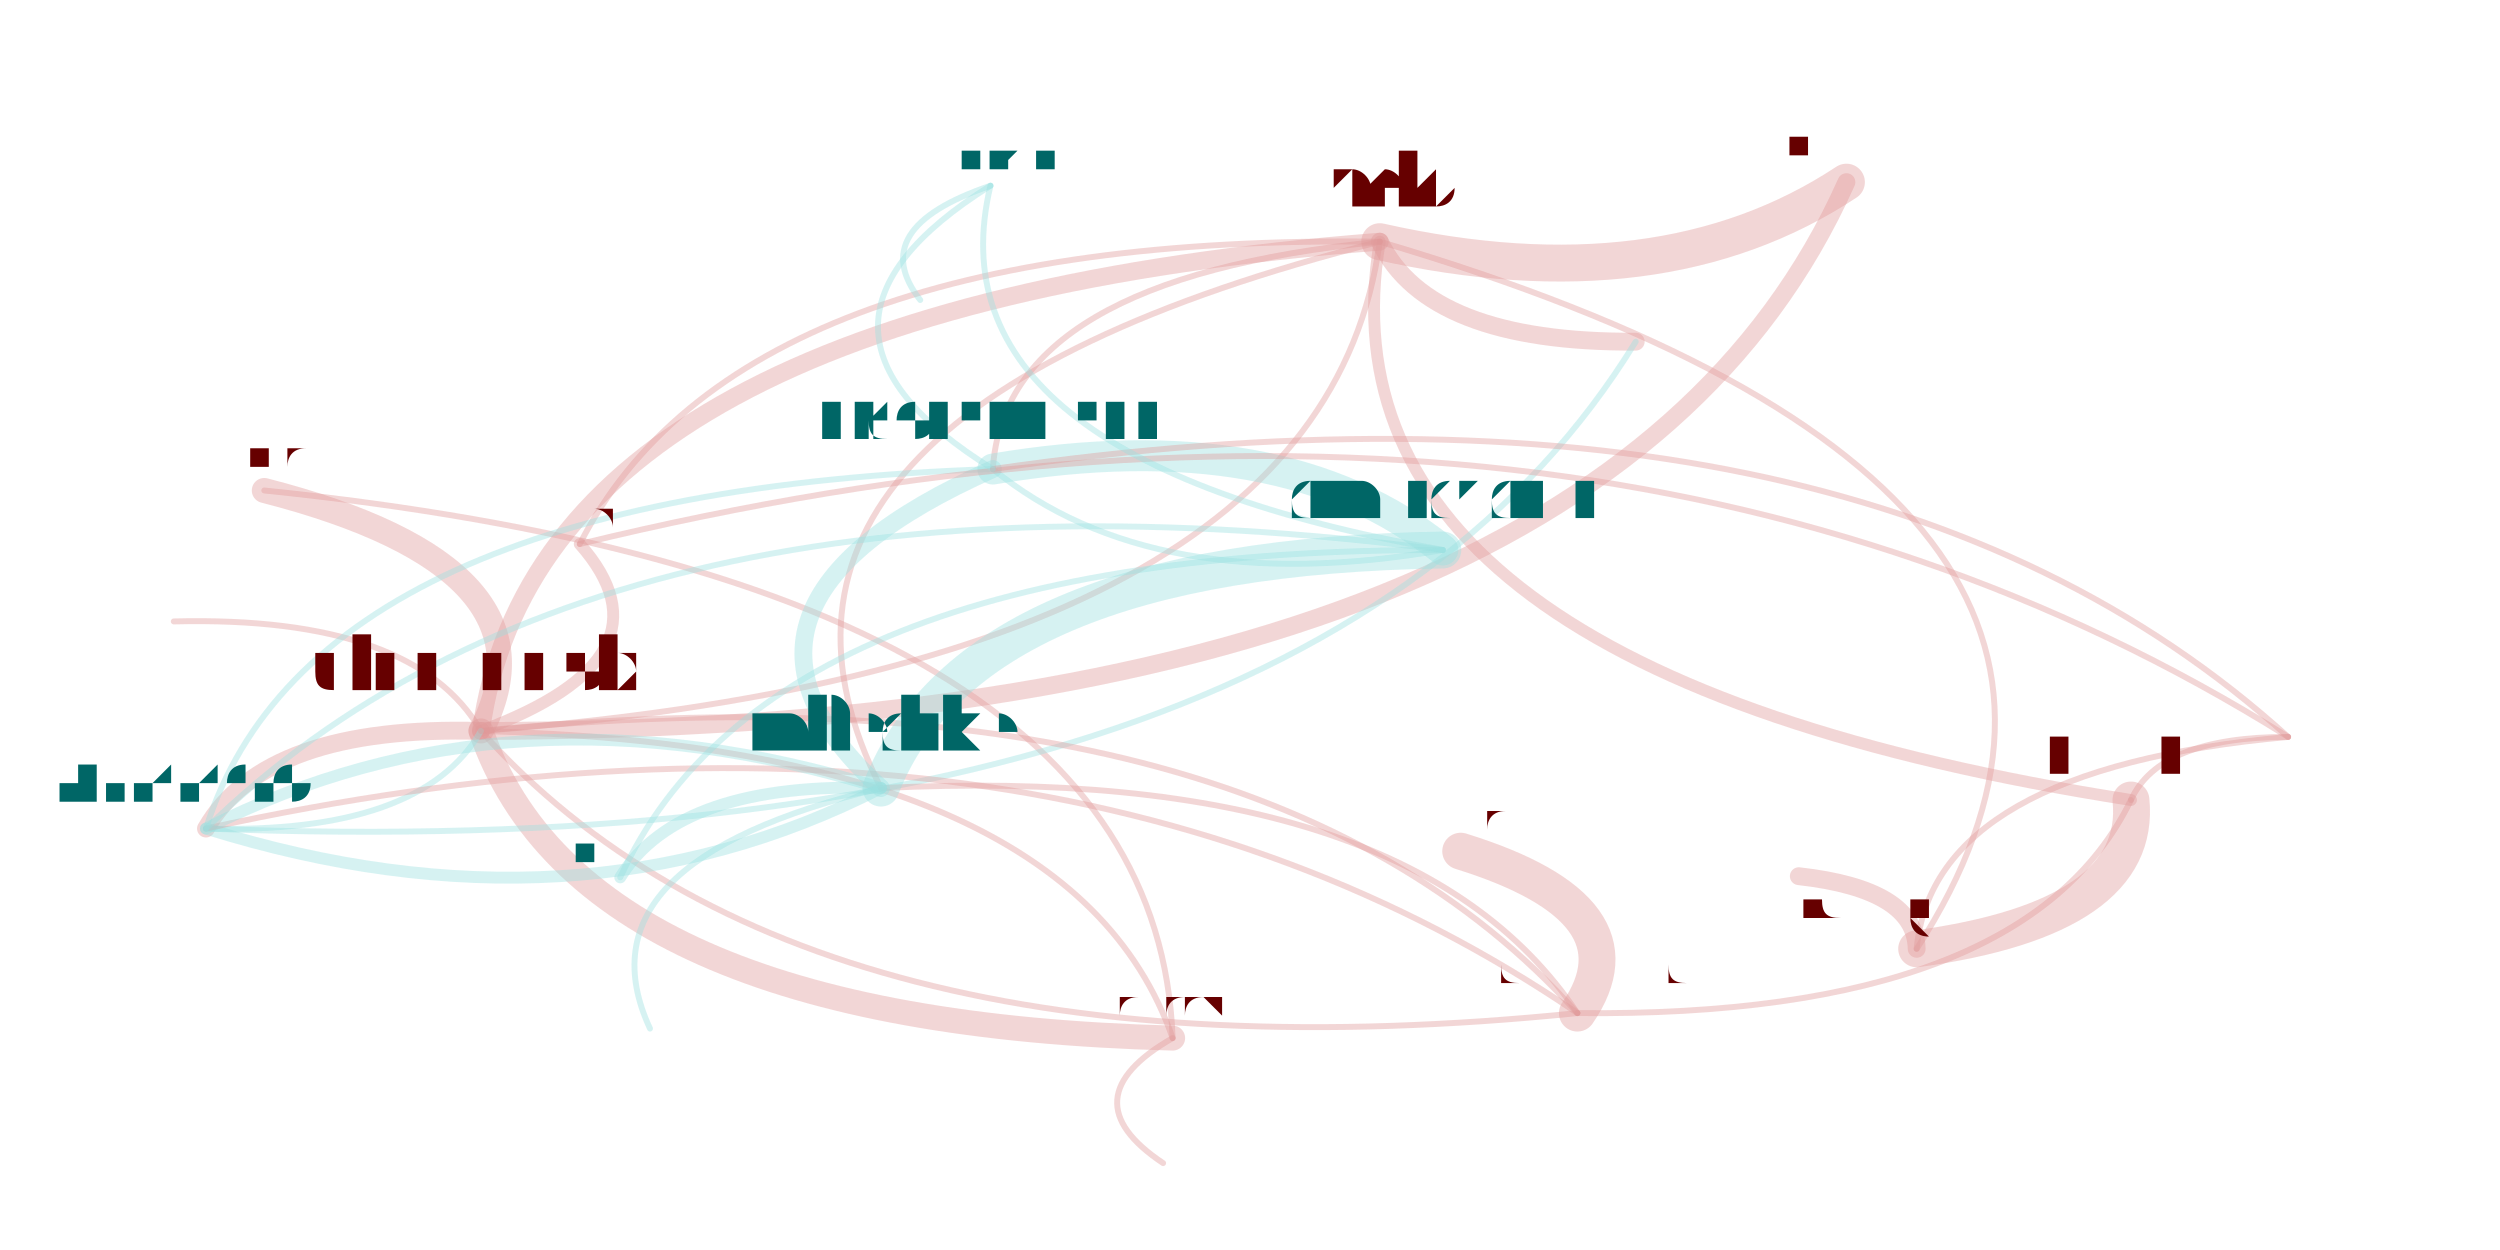
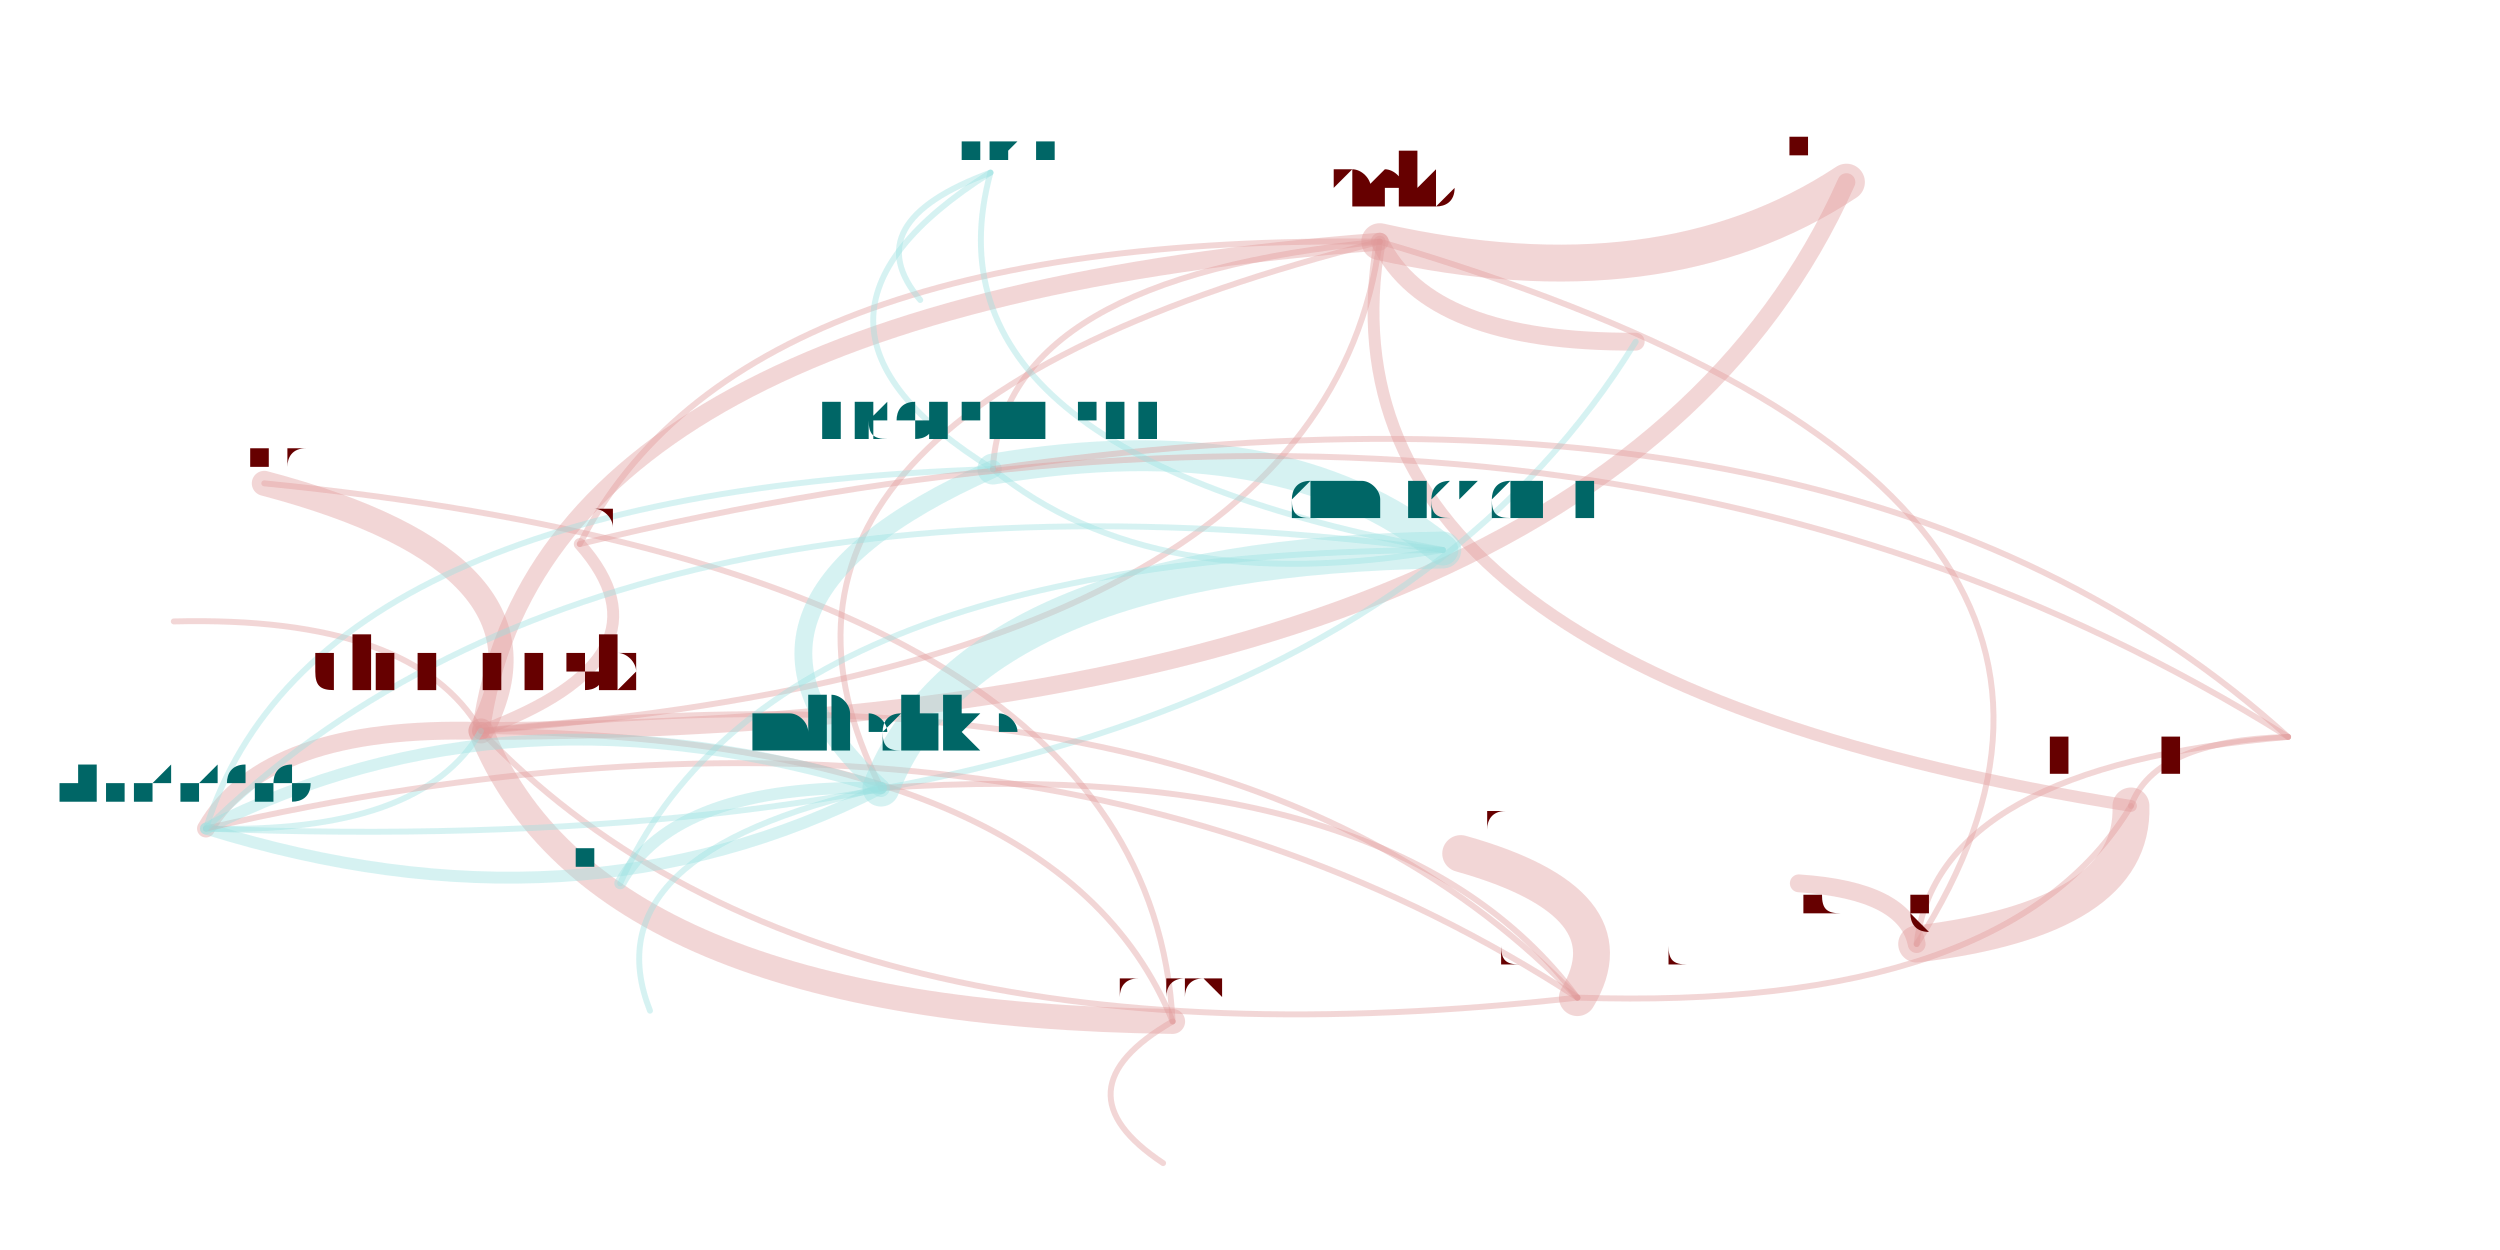
<svg xmlns="http://www.w3.org/2000/svg" width="4000" height="2000" viewBox="-0.025 -0.025 2.05 1.05">
  <style>
    path {
      fill: none;
      stroke-linecap: round;
      stroke-opacity: 0.4;
    }

    text {
      text-anchor: middle;
      alignment-baseline: hanging;
    }
  </style>
  <g opacity="0.4">
-     <path d="M0.935 0.847 Q0.921 0.464 0.172 0.387" stroke="hsl(0.0,100%,35%)" stroke-width="0.005" />
-     <path d="M0.935 0.847 Q0.846 0.898 0.927 0.952" stroke="hsl(0.0,100%,35%)" stroke-width="0.005" />
-     <path d="M0.935 0.847 Q0.850 0.602 0.354 0.589" stroke="hsl(0.0,100%,35%)" stroke-width="0.005" />
-     <path d="M0.354 0.589 Q0.425 0.452 0.172 0.387" stroke="hsl(0.0,100%,35%)" stroke-width="0.021" />
+     <path d="M0.935 0.833 Q0.915 0.455 0.172 0.381" stroke="hsl(0.0,100%,35%)" stroke-width="0.005" />
+     <path d="M0.935 0.833 Q0.835 0.891 0.927 0.952" stroke="hsl(0.0,100%,35%)" stroke-width="0.005" />
+     <path d="M0.935 0.833 Q0.839 0.595 0.354 0.589" stroke="hsl(0.0,100%,35%)" stroke-width="0.005" />
+     <path d="M0.354 0.589 Q0.429 0.449 0.172 0.381" stroke="hsl(0.0,100%,35%)" stroke-width="0.021" />
    <path d="M0.354 0.589 Q1.296 0.588 1.501 0.128" stroke="hsl(0.0,100%,35%)" stroke-width="0.015" />
    <path d="M0.354 0.589 Q0.521 0.527 0.437 0.432" stroke="hsl(0.0,100%,35%)" stroke-width="0.01" />
    <path d="M0.354 0.589 Q1.061 0.535 1.109 0.178" stroke="hsl(0.0,100%,35%)" stroke-width="0.005" />
-     <path d="M0.354 0.589 Q0.438 0.834 0.935 0.847" stroke="hsl(0.0,100%,35%)" stroke-width="0.021" />
+     <path d="M0.354 0.589 Q0.449 0.827 0.935 0.833" stroke="hsl(0.0,100%,35%)" stroke-width="0.021" />
    <path d="M0.354 0.589 Q0.173 0.584 0.123 0.671" stroke="hsl(0.0,100%,35%)" stroke-width="0.015" />
-     <path d="M0.354 0.589 Q0.625 0.892 1.275 0.826" stroke="hsl(0.0,100%,35%)" stroke-width="0.005" />
+     <path d="M0.354 0.589 Q0.636 0.885 1.275 0.813" stroke="hsl(0.0,100%,35%)" stroke-width="0.005" />
    <path d="M0.354 0.589 Q0.298 0.492 0.096 0.497" stroke="hsl(0.0,100%,35%)" stroke-width="0.005" />
    <path d="M1.109 0.178 Q0.570 0.171 0.437 0.432" stroke="hsl(0.0,100%,35%)" stroke-width="0.005" />
    <path d="M1.109 0.178 Q1.345 0.231 1.501 0.128" stroke="hsl(0.0,100%,35%)" stroke-width="0.031" />
-     <path d="M1.109 0.178 Q0.403 0.233 0.354 0.589" stroke="hsl(0.0,100%,35%)" stroke-width="0.015" />
-     <path d="M1.109 0.178 Q1.049 0.539 1.740 0.647" stroke="hsl(0.0,100%,35%)" stroke-width="0.01" />
+     <path d="M1.109 0.178 Q0.403 0.232 0.354 0.589" stroke="hsl(0.0,100%,35%)" stroke-width="0.015" />
+     <path d="M1.109 0.178 Q1.046 0.541 1.740 0.652" stroke="hsl(0.0,100%,35%)" stroke-width="0.01" />
    <path d="M1.109 0.178 Q1.150 0.263 1.324 0.262" stroke="hsl(0.0,100%,35%)" stroke-width="0.015" />
    <path d="M1.109 0.178 Q0.532 0.324 0.690 0.637" stroke="hsl(0.0,100%,35%)" stroke-width="0.005" />
-     <path d="M1.109 0.178 Q0.794 0.209 0.784 0.369" stroke="hsl(0.0,100%,35%)" stroke-width="0.005" />
+     <path d="M1.109 0.178 Q0.793 0.208 0.784 0.369" stroke="hsl(0.0,100%,35%)" stroke-width="0.005" />
    <path d="M0.123 0.671 Q0.434 0.768 0.690 0.637" stroke="hsl(180.0,100%,35%)" stroke-width="0.01" />
    <path d="M0.123 0.671 Q0.304 0.676 0.354 0.589" stroke="hsl(180.0,100%,35%)" stroke-width="0.005" />
    <path d="M0.123 0.671 Q1.051 0.707 1.324 0.262" stroke="hsl(180.0,100%,35%)" stroke-width="0.005" />
-     <path d="M1.275 0.826 Q1.335 0.739 1.177 0.690" stroke="hsl(0.0,100%,35%)" stroke-width="0.031" />
-     <path d="M1.275 0.826 Q1.134 0.615 0.690 0.637" stroke="hsl(0.0,100%,35%)" stroke-width="0.005" />
-     <path d="M1.275 0.826 Q1.651 0.830 1.740 0.647" stroke="hsl(0.0,100%,35%)" stroke-width="0.005" />
-     <path d="M1.275 0.826 Q0.823 0.518 0.123 0.671" stroke="hsl(0.0,100%,35%)" stroke-width="0.005" />
-     <path d="M1.275 0.826 Q1.004 0.524 0.354 0.589" stroke="hsl(0.0,100%,35%)" stroke-width="0.005" />
+     <path d="M1.275 0.813 Q1.323 0.733 1.177 0.692" stroke="hsl(0.0,100%,35%)" stroke-width="0.031" />
+     <path d="M1.275 0.813 Q1.123 0.608 0.690 0.637" stroke="hsl(0.0,100%,35%)" stroke-width="0.005" />
+     <path d="M1.275 0.813 Q1.636 0.825 1.740 0.652" stroke="hsl(0.0,100%,35%)" stroke-width="0.005" />
+     <path d="M1.275 0.813 Q0.812 0.512 0.123 0.671" stroke="hsl(0.0,100%,35%)" stroke-width="0.005" />
+     <path d="M1.275 0.813 Q0.993 0.517 0.354 0.589" stroke="hsl(0.0,100%,35%)" stroke-width="0.005" />
    <path d="M1.162 0.437 Q0.456 0.346 0.123 0.671" stroke="hsl(180.0,100%,35%)" stroke-width="0.005" />
    <path d="M1.162 0.437 Q0.766 0.443 0.690 0.637" stroke="hsl(180.0,100%,35%)" stroke-width="0.031" />
    <path d="M1.162 0.437 Q1.027 0.328 0.784 0.369" stroke="hsl(180.0,100%,35%)" stroke-width="0.026" />
-     <path d="M1.162 0.437 Q0.597 0.436 0.471 0.712" stroke="hsl(180.0,100%,35%)" stroke-width="0.005" />
+     <path d="M1.162 0.437 Q0.593 0.439 0.471 0.717" stroke="hsl(180.0,100%,35%)" stroke-width="0.005" />
    <path d="M0.690 0.637 Q0.379 0.541 0.123 0.671" stroke="hsl(180.0,100%,35%)" stroke-width="0.01" />
-     <path d="M0.690 0.637 Q0.431 0.699 0.496 0.839" stroke="hsl(180.0,100%,35%)" stroke-width="0.005" />
-     <path d="M0.690 0.637 Q0.521 0.631 0.471 0.712" stroke="hsl(180.0,100%,35%)" stroke-width="0.01" />
+     <path d="M0.690 0.637 Q0.444 0.692 0.496 0.824" stroke="hsl(180.0,100%,35%)" stroke-width="0.005" />
+     <path d="M0.690 0.637 Q0.517 0.633 0.471 0.717" stroke="hsl(180.0,100%,35%)" stroke-width="0.01" />
    <path d="M0.784 0.369 Q0.919 0.479 1.162 0.437" stroke="hsl(180.0,100%,35%)" stroke-width="0.005" />
    <path d="M0.784 0.369 Q0.212 0.388 0.123 0.671" stroke="hsl(180.0,100%,35%)" stroke-width="0.005" />
    <path d="M0.784 0.369 Q0.523 0.485 0.690 0.637" stroke="hsl(180.0,100%,35%)" stroke-width="0.015" />
    <path d="M1.872 0.594 Q1.508 0.264 0.784 0.369" stroke="hsl(0.0,100%,35%)" stroke-width="0.005" />
    <path d="M1.872 0.594 Q1.284 0.226 0.437 0.432" stroke="hsl(0.0,100%,35%)" stroke-width="0.005" />
-     <path d="M1.872 0.594 Q1.764 0.594 1.740 0.647" stroke="hsl(0.0,100%,35%)" stroke-width="0.005" />
-     <path d="M1.872 0.594 Q1.574 0.621 1.560 0.772" stroke="hsl(0.0,100%,35%)" stroke-width="0.005" />
-     <path d="M1.560 0.772 Q1.750 0.746 1.740 0.647" stroke="hsl(0.0,100%,35%)" stroke-width="0.031" />
-     <path d="M1.560 0.772 Q1.810 0.385 1.109 0.178" stroke="hsl(0.0,100%,35%)" stroke-width="0.005" />
-     <path d="M1.560 0.772 Q1.559 0.722 1.461 0.711" stroke="hsl(0.0,100%,35%)" stroke-width="0.015" />
-     <path d="M0.782 0.131 Q0.676 0.167 0.723 0.227" stroke="hsl(180.0,100%,35%)" stroke-width="0.005" />
-     <path d="M0.782 0.131 Q0.727 0.360 1.162 0.437" stroke="hsl(180.0,100%,35%)" stroke-width="0.005" />
-     <path d="M0.782 0.131 Q0.592 0.250 0.784 0.369" stroke="hsl(180.0,100%,35%)" stroke-width="0.005" />
+     <path d="M1.872 0.594 Q1.760 0.597 1.740 0.652" stroke="hsl(0.0,100%,35%)" stroke-width="0.005" />
+     <path d="M1.872 0.594 Q1.577 0.619 1.560 0.768" stroke="hsl(0.0,100%,35%)" stroke-width="0.005" />
+     <path d="M1.560 0.768 Q1.743 0.746 1.740 0.652" stroke="hsl(0.0,100%,35%)" stroke-width="0.031" />
+     <path d="M1.560 0.768 Q1.807 0.383 1.109 0.178" stroke="hsl(0.0,100%,35%)" stroke-width="0.005" />
+     <path d="M1.560 0.768 Q1.551 0.723 1.461 0.717" stroke="hsl(0.0,100%,35%)" stroke-width="0.015" />
+     <path d="M0.782 0.120 Q0.668 0.162 0.723 0.227" stroke="hsl(180.0,100%,35%)" stroke-width="0.005" />
+     <path d="M0.782 0.120 Q0.718 0.355 1.162 0.437" stroke="hsl(180.0,100%,35%)" stroke-width="0.005" />
+     <path d="M0.782 0.120 Q0.584 0.245 0.784 0.369" stroke="hsl(180.0,100%,35%)" stroke-width="0.005" />
  </g>
-   <text x="0.935" y="0.827" font-size="0.039" fill="hsl(0.0,100%,20%)">ahaas</text>
-   <text x="0.172" y="0.371" font-size="0.033" fill="hsl(0.0,100%,20%)">thibaudm</text>
+   <text x="0.935" y="0.814" font-size="0.039" fill="hsl(0.0,100%,20%)">ahaas</text>
+   <text x="0.172" y="0.365" font-size="0.033" fill="hsl(0.0,100%,20%)">thibaudm</text>
  <text x="0.927" y="0.945" font-size="0.015" fill="hsl(0.0,100%,20%)">evih</text>
  <text x="0.354" y="0.553" font-size="0.073" fill="hsl(0.0,100%,20%)">clemensb</text>
  <text x="1.501" y="0.106" font-size="0.044" fill="hsl(0.0,100%,20%)">ishell</text>
  <text x="0.437" y="0.417" font-size="0.029" fill="hsl(0.0,100%,20%)">dinfuehr</text>
  <text x="1.109" y="0.146" font-size="0.064" fill="hsl(0.0,100%,20%)">saelo</text>
  <text x="0.123" y="0.646" font-size="0.051" fill="hsl(180.0,100%,20%)">jkummerow</text>
-   <text x="1.275" y="0.802" font-size="0.049" fill="hsl(0.0,100%,20%)">machenbach</text>
+   <text x="1.275" y="0.788" font-size="0.049" fill="hsl(0.0,100%,20%)">machenbach</text>
  <text x="0.096" y="0.490" font-size="0.015" fill="hsl(0.0,100%,20%)">omerkatz</text>
  <text x="1.162" y="0.409" font-size="0.057" fill="hsl(180.0,100%,20%)">dmercadier</text>
  <text x="0.690" y="0.606" font-size="0.062" fill="hsl(180.0,100%,20%)">mliedtke</text>
  <text x="0.784" y="0.343" font-size="0.053" fill="hsl(180.0,100%,20%)">nicohartmann</text>
-   <text x="0.471" y="0.699" font-size="0.025" fill="hsl(180.0,100%,20%)">manoskouk</text>
+   <text x="0.471" y="0.704" font-size="0.025" fill="hsl(180.0,100%,20%)">manoskouk</text>
  <text x="1.324" y="0.247" font-size="0.029" fill="hsl(0.0,100%,20%)">mlippautz</text>
-   <text x="1.177" y="0.672" font-size="0.036" fill="hsl(0.0,100%,20%)">liviurau</text>
-   <text x="1.740" y="0.624" font-size="0.046" fill="hsl(0.0,100%,20%)">leszeks</text>
+   <text x="1.177" y="0.674" font-size="0.036" fill="hsl(0.0,100%,20%)">liviurau</text>
+   <text x="1.740" y="0.628" font-size="0.046" fill="hsl(0.0,100%,20%)">leszeks</text>
  <text x="1.872" y="0.580" font-size="0.029" fill="hsl(0.0,100%,20%)">marja</text>
-   <text x="1.560" y="0.748" font-size="0.049" fill="hsl(0.0,100%,20%)">victorgomes</text>
-   <text x="0.782" y="0.118" font-size="0.025" fill="hsl(180.0,100%,20%)">mfarazma</text>
+   <text x="1.560" y="0.744" font-size="0.049" fill="hsl(0.0,100%,20%)">victorgomes</text>
+   <text x="0.782" y="0.108" font-size="0.025" fill="hsl(180.0,100%,20%)">mfarazma</text>
  <text x="0.723" y="0.219" font-size="0.015" fill="hsl(180.0,100%,20%)">junyan</text>
-   <text x="0.496" y="0.832" font-size="0.015" fill="hsl(180.0,100%,20%)">dlehmann</text>
-   <text x="1.461" y="0.698" font-size="0.025" fill="hsl(0.0,100%,20%)">olivf</text>
+   <text x="0.496" y="0.816" font-size="0.015" fill="hsl(180.0,100%,20%)">dlehmann</text>
+   <text x="1.461" y="0.704" font-size="0.025" fill="hsl(0.0,100%,20%)">olivf</text>
</svg>
